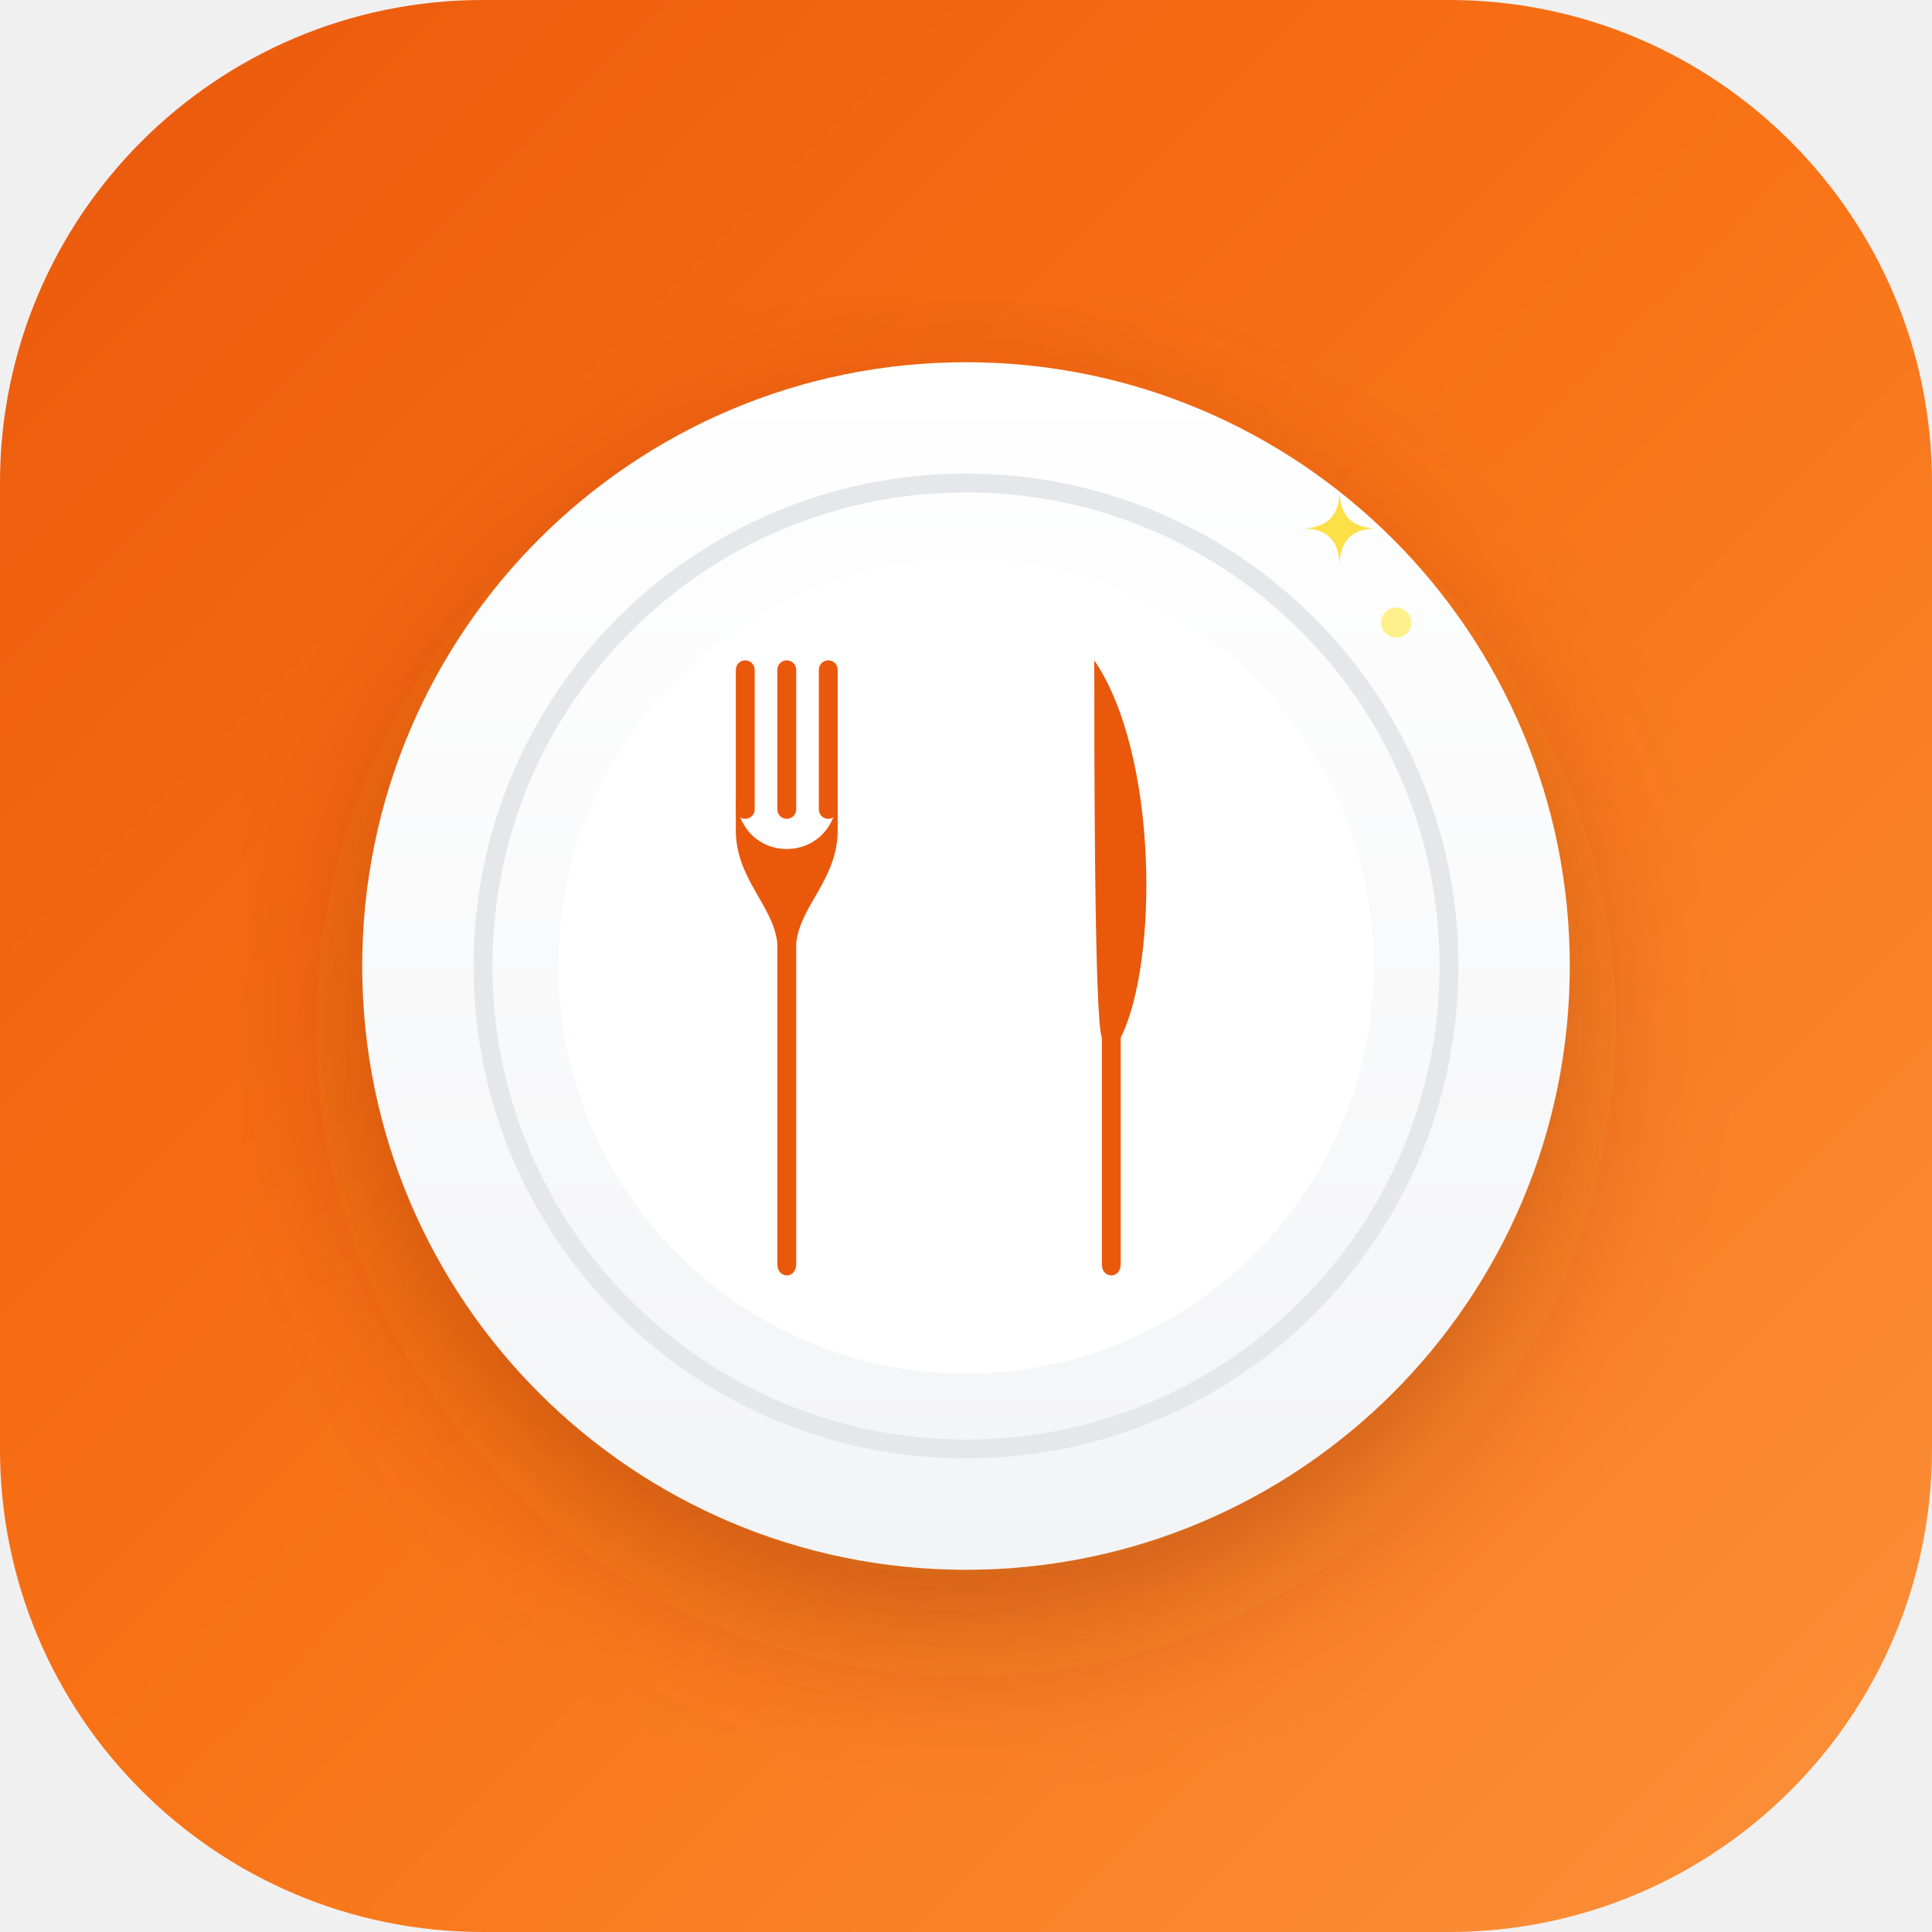
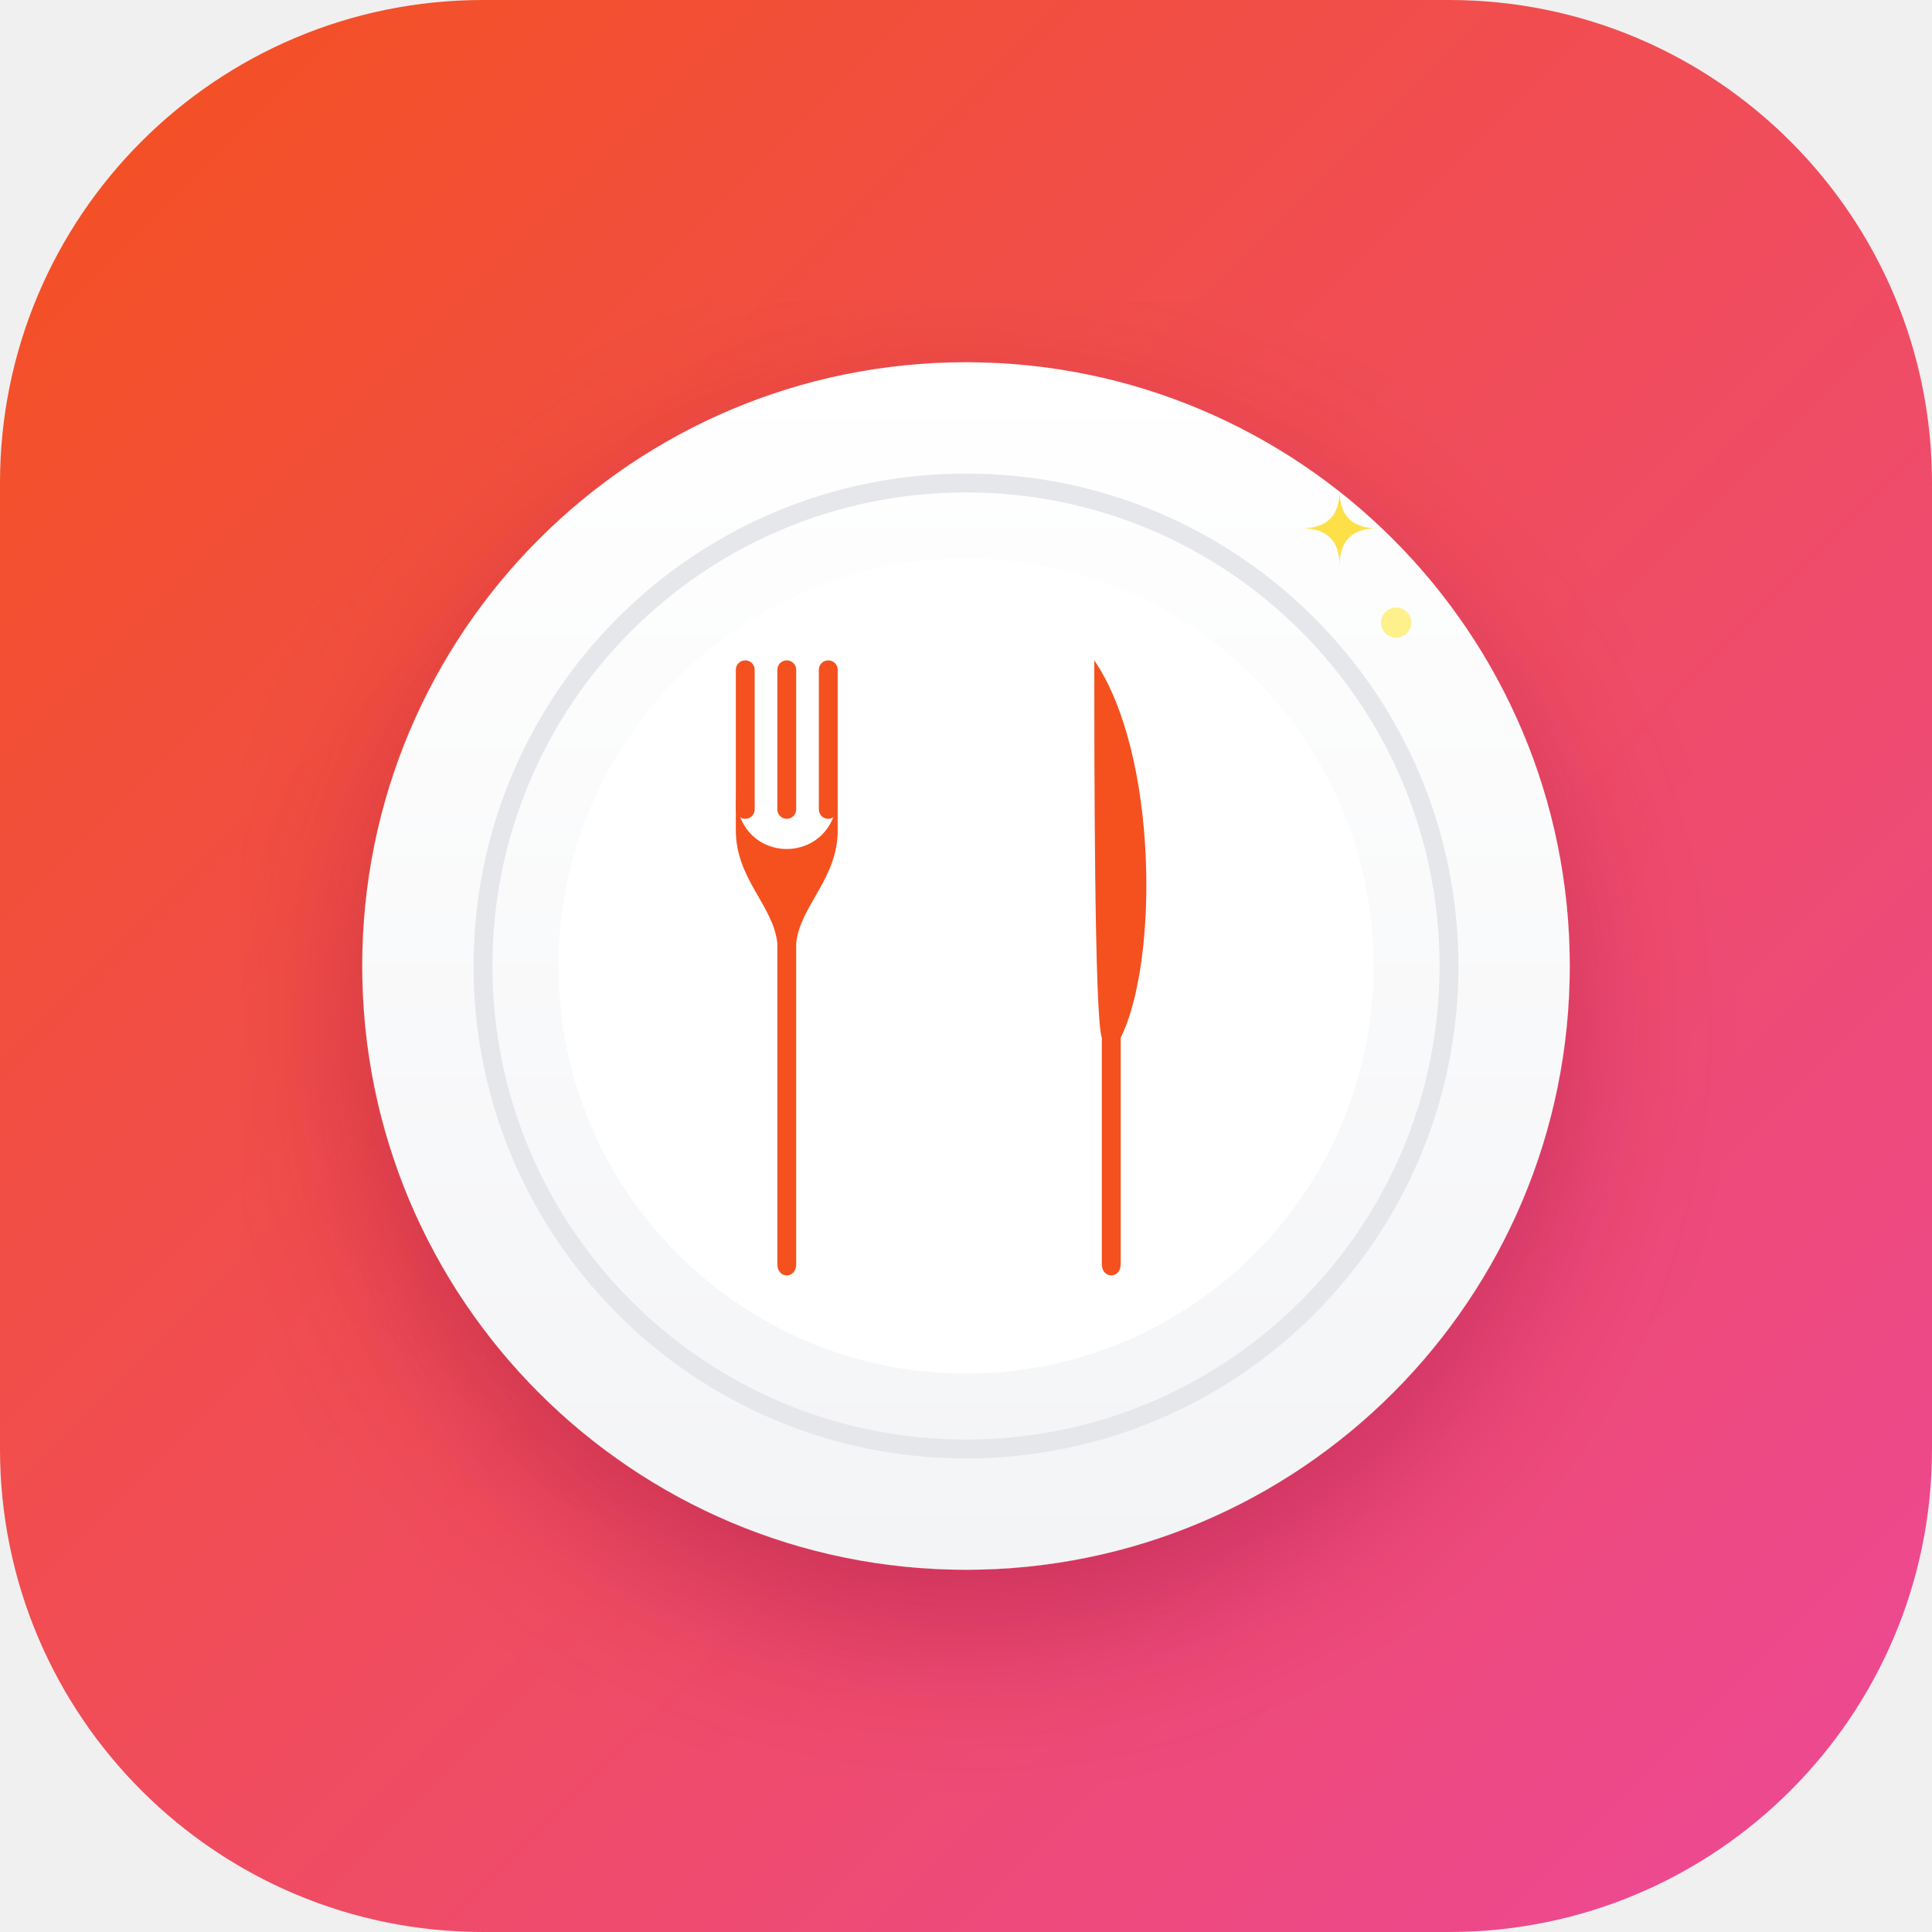
<svg xmlns="http://www.w3.org/2000/svg" viewBox="0 0 512 512" width="512" height="512">
  <defs>
    <linearGradient id="bgGrad" x1="0%" y1="0%" x2="100%" y2="100%">
-       <stop offset="0%" stop-color="#EA580C" />
-       <stop offset="50%" stop-color="#F97316" />
-       <stop offset="100%" stop-color="#FB923C" />
+       <stop offset="0%" stop-color="#F4511E" />
+       <stop offset="100%" stop-color="#EC4899" />
    </linearGradient>
    <linearGradient id="plateGrad" x1="0%" y1="0%" x2="0%" y2="100%">
      <stop offset="0%" stop-color="#FFFFFF" />
      <stop offset="100%" stop-color="#F3F4F6" />
    </linearGradient>
    <filter id="shadow" x="-10%" y="-10%" width="130%" height="130%">
-       <feDropShadow dx="0" dy="16" stdDeviation="20" flood-color="#7C2D12" flood-opacity="0.35" />
+       <feDropShadow dx="0" dy="16" stdDeviation="20" flood-color="#881337" flood-opacity="0.35" />
    </filter>
  </defs>
  <rect width="512" height="512" rx="128" fill="url(#bgGrad)" />
  <g filter="url(#shadow)">
    <circle cx="256" cy="256" r="160" fill="url(#plateGrad)" />
    <circle cx="256" cy="256" r="128" fill="none" stroke="#E5E7EB" stroke-width="5" />
    <circle cx="256" cy="256" r="108" fill="#FFFFFF" />
  </g>
-   <g fill="#EA580C" transform="translate(195, 175)">
+   <g fill="#F4511E" transform="translate(195, 175)">
    <rect x="0" y="0" width="5" height="42" rx="2.5" />
    <rect x="11" y="0" width="5" height="42" rx="2.5" />
    <rect x="22" y="0" width="5" height="42" rx="2.5" />
    <path d="M 0 35 C 0 55 27 55 27 35 L 27 45 C 27 58 17 65 16 75 L 16 160 C 16 164 11 164 11 160 L 11 75 C 10 65 0 58 0 45 Z" />
  </g>
-   <g fill="#EA580C" transform="translate(285, 175)">
+   <g fill="#F4511E" transform="translate(285, 175)">
    <path d="M 5 0 C 22 25 22 80 12 100 L 12 160 C 12 164 7 164 7 160 L 7 100 C 5 95 5 25 5 0 Z" />
  </g>
  <path d="M 345 140 Q 355 140 355 130 Q 355 140 365 140 Q 355 140 355 150 Q 355 140 345 140 Z" fill="#FDE047" />
  <circle cx="370" cy="165" r="4" fill="#FEF08A" />
</svg>
